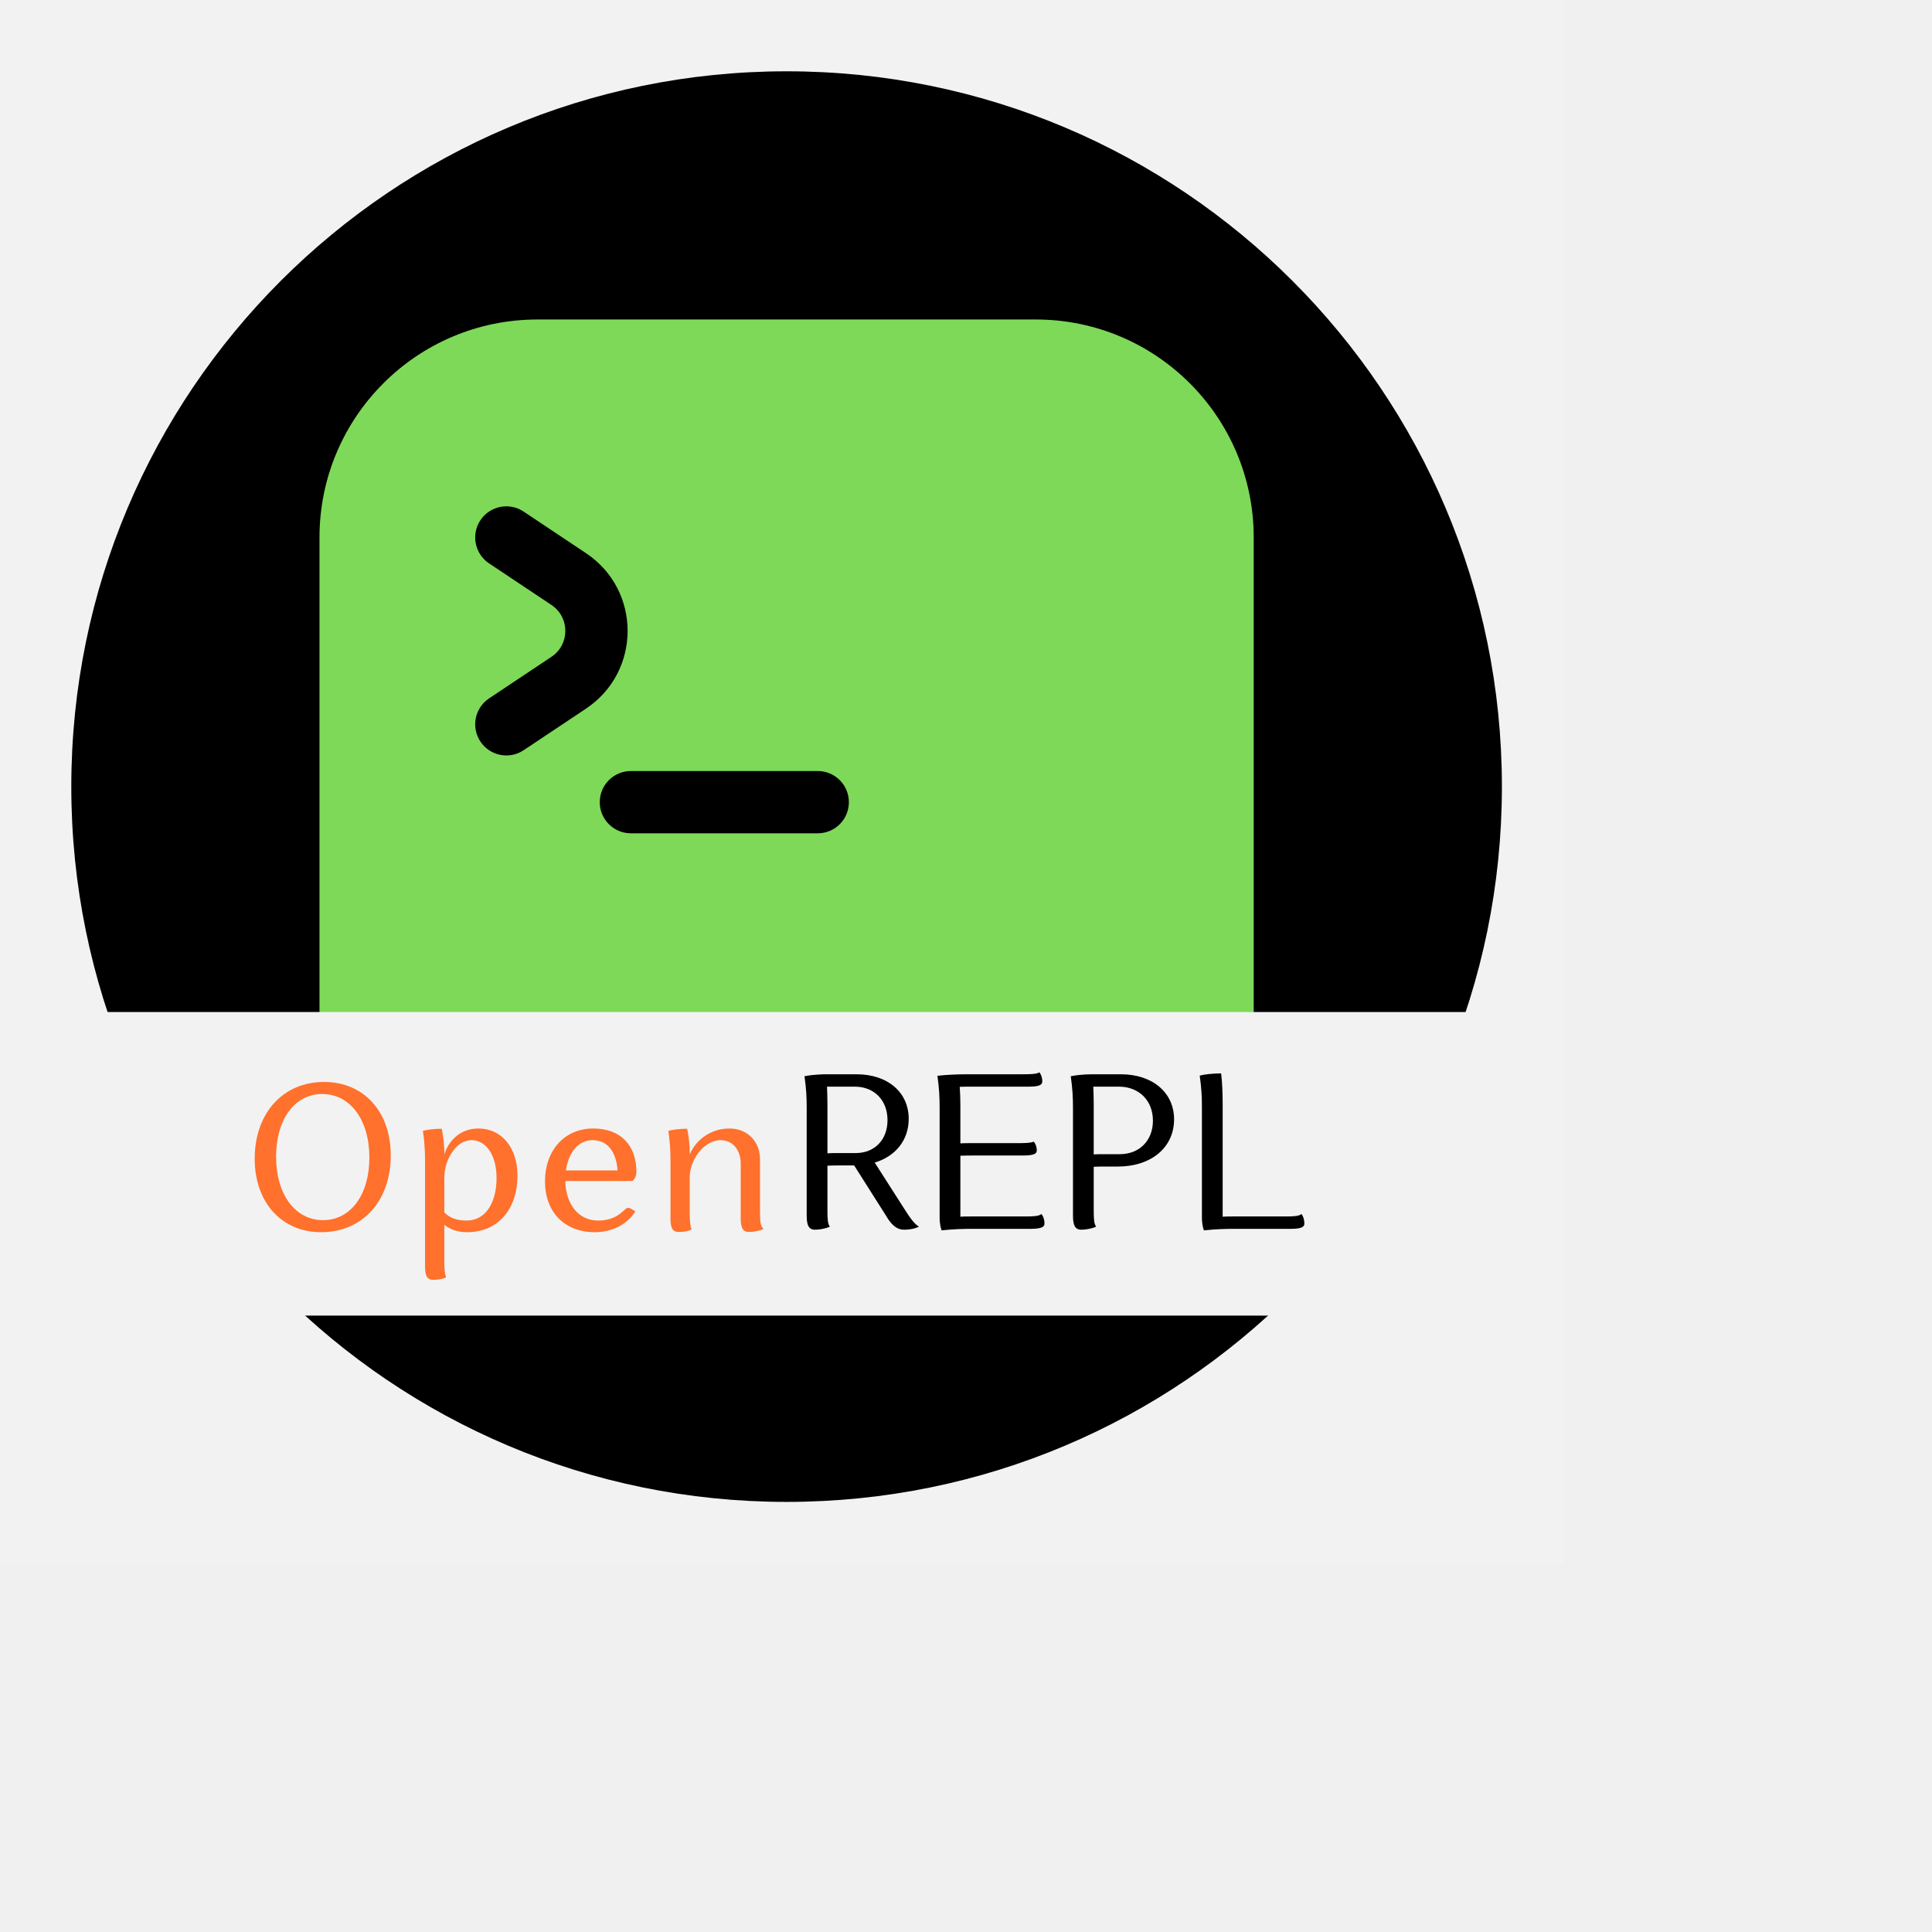
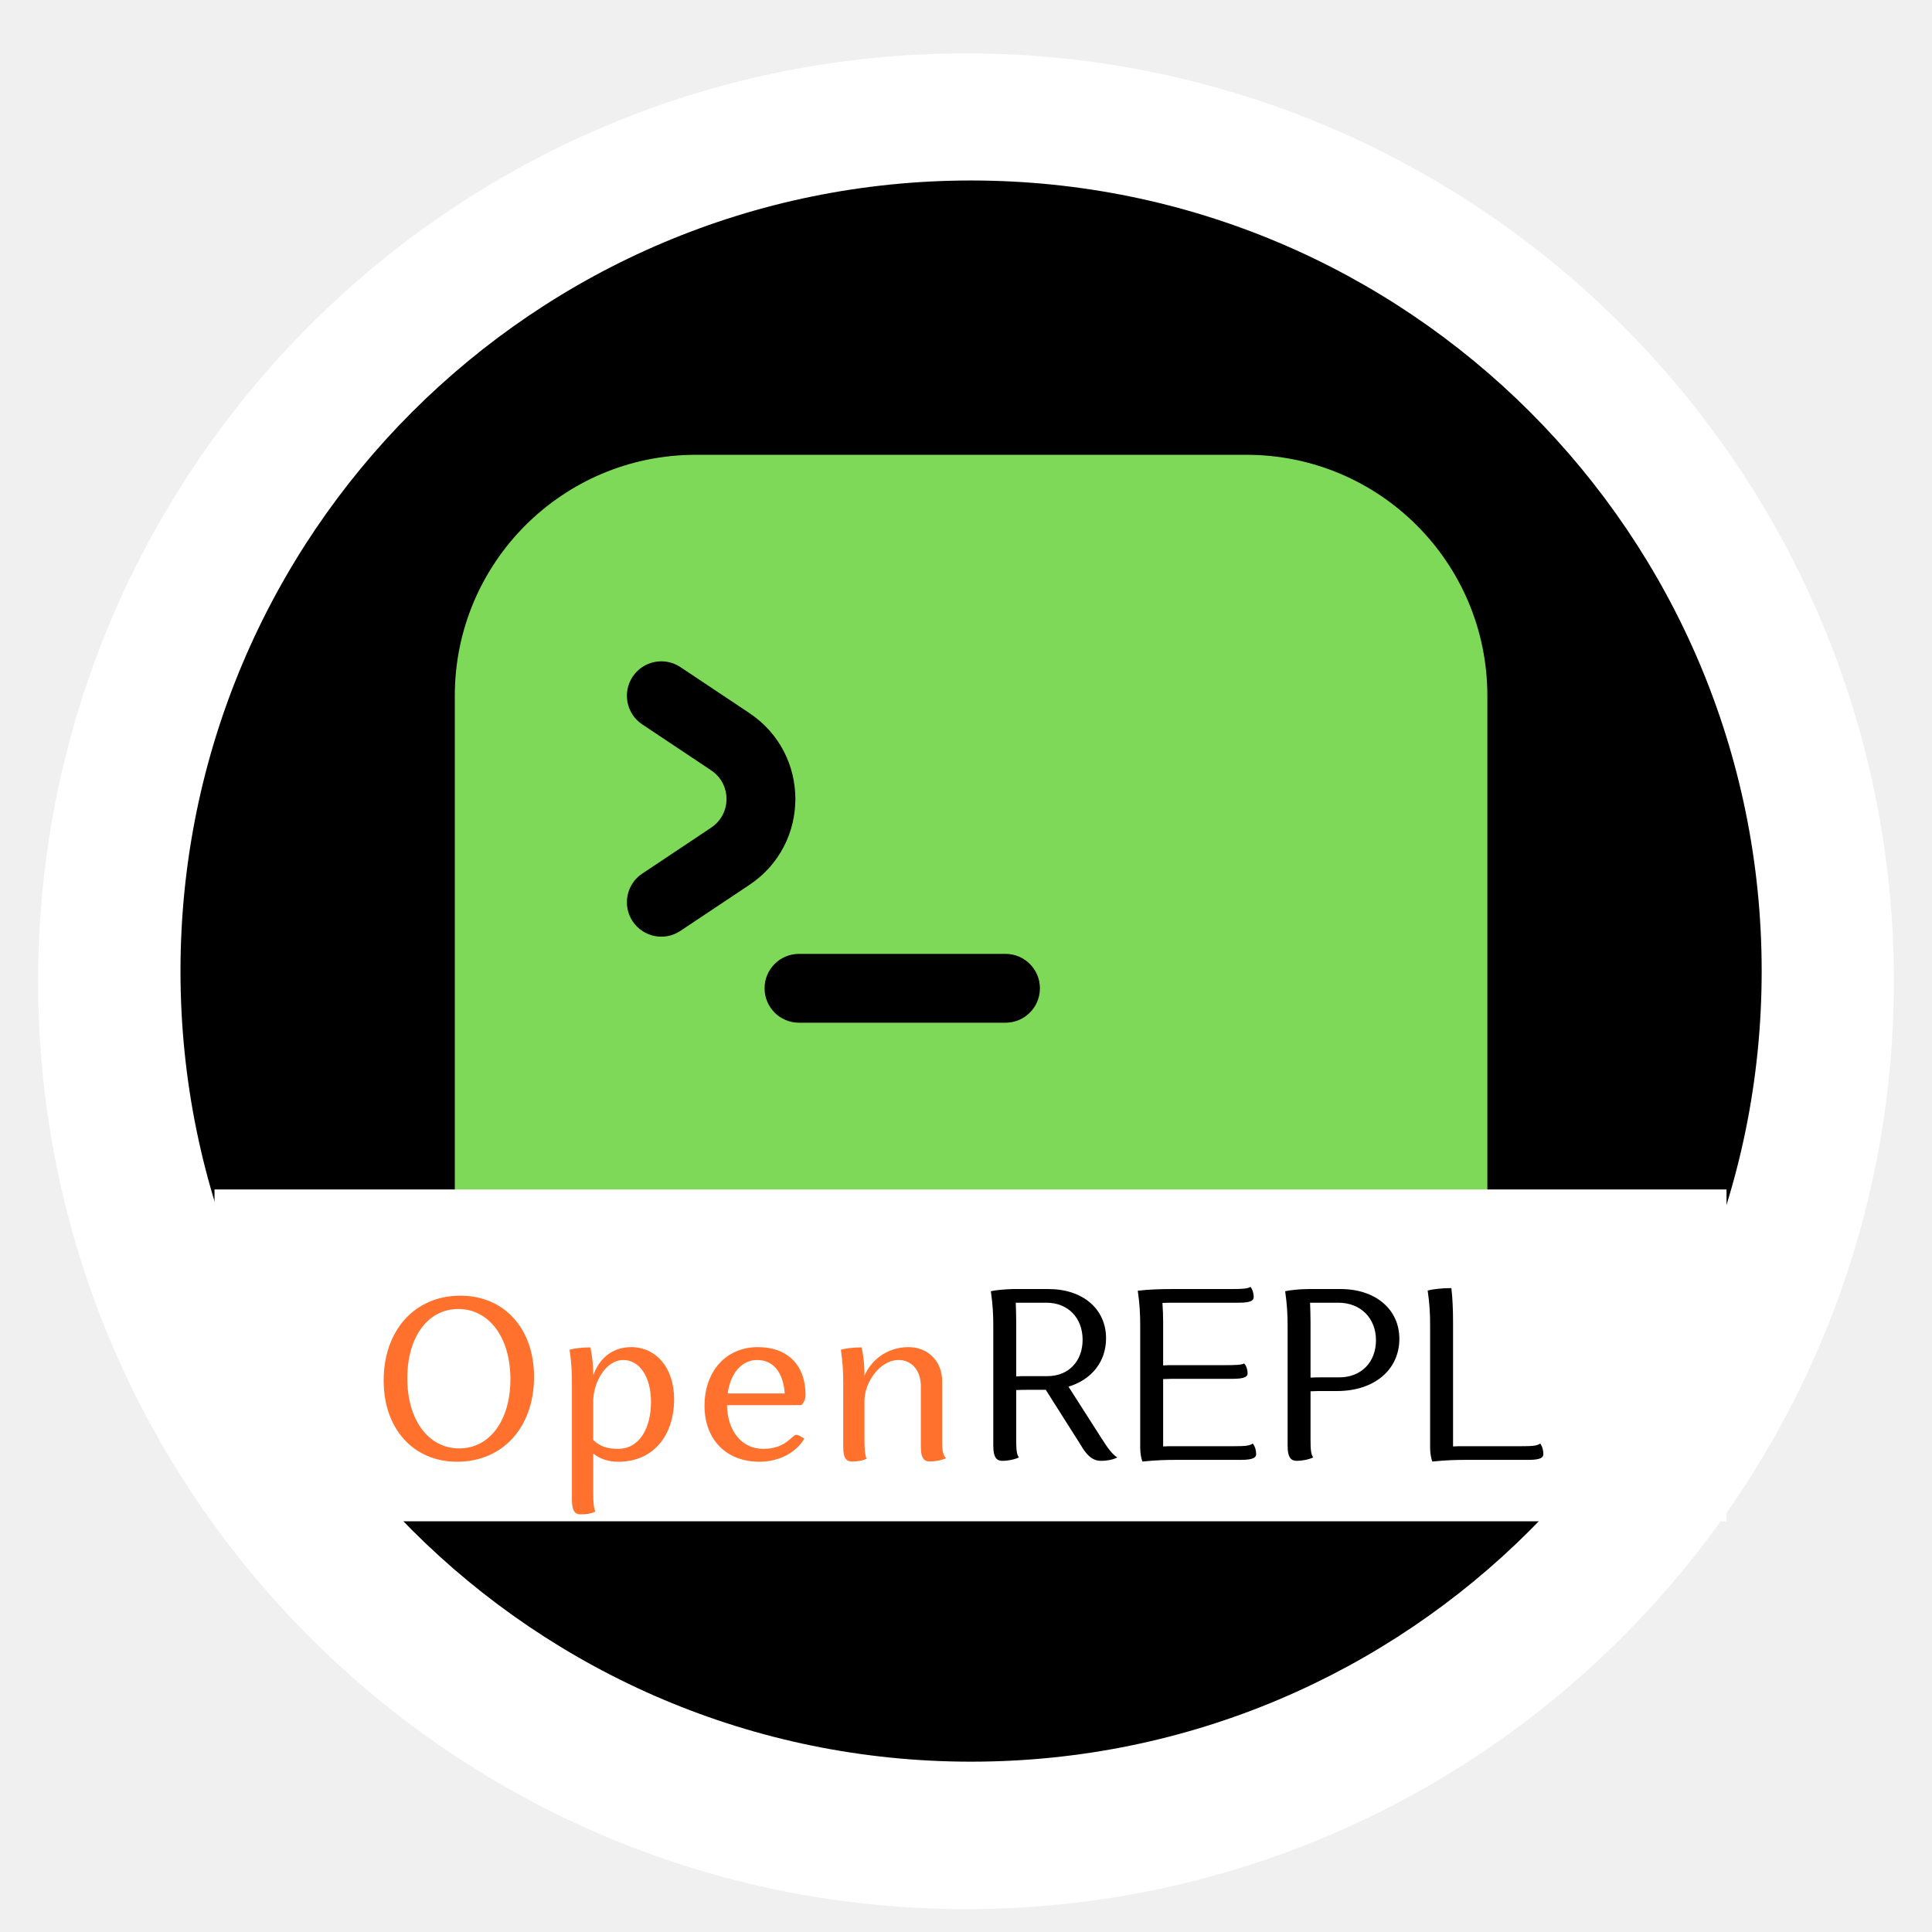
- <svg xmlns="http://www.w3.org/2000/svg" version="1.1" width="500" height="500" viewBox="80 80 420 420" xml:space="preserve">
+ <svg xmlns="http://www.w3.org/2000/svg" version="1.1" width="500" height="500" viewBox="60 60 380 380" xml:space="preserve">
  <defs>
</defs>
-   <rect x="0" y="0" width="100%" height="100%" fill="#F2F2F2" />
+   <g transform="matrix(0.5 0 0 0.5 250 253)" clip-path="url(#CLIPPATH_9184)">
+     <clipPath id="CLIPPATH_9184">
+       <ellipse transform="matrix(1 0 0 1 0 0)" cx="0" cy="0" rx="365" ry="365" />
+     </clipPath>
+     <ellipse style="stroke: rgb(0,0,0); stroke-width: 5; stroke-dasharray: none; stroke-linecap: butt; stroke-dashoffset: 0; stroke-linejoin: miter; stroke-miterlimit: 4; fill: white; fill-rule: nonzero; opacity: 1;" cx="0" cy="0" rx="370" ry="370" />
+   </g>
  <g transform="matrix(3.308095 0 0 3.308095 251 251)">
    <circle style="stroke: none; stroke-width: 0; stroke-dasharray: none; stroke-linecap: butt; stroke-dashoffset: 0; stroke-linejoin: miter; stroke-miterlimit: 4; fill: rgb(0,0,0); fill-rule: evenodd; opacity: 1;" cx="0" cy="0" r="47.006" />
  </g>
  <g transform="matrix(3.384836 0 0 3.384836 251 251)">
    <path style="stroke: none; stroke-width: 0; stroke-dasharray: none; stroke-linecap: butt; stroke-dashoffset: 0; stroke-linejoin: miter; stroke-miterlimit: 4; fill: rgb(126,217,88); fill-rule: evenodd; opacity: 1;" transform=" translate(-32, -32)" d="M 16 2 C 8.268 2 2 8.268 2 16 V 48 C 2 55.732 8.268 62 16 62 H 48 C 55.732 62 62 55.732 62 48 V 16 C 62 8.268 55.732 2 48 2 H 16 Z M 36 33 C 36 34.105 35.105 35 34 35 H 22 C 20.895 35 20 34.105 20 33 C 20 31.895 20.895 31 22 31 H 34 C 35.105 31 36 31.895 36 33 Z M 15.109 14.336 C 14.19 13.723 12.949 13.972 12.336 14.891 C 11.723 15.81 11.972 17.051 12.891 17.664 L 16.898 20.336 C 18.086 21.128 18.086 22.872 16.898 23.664 L 12.891 26.336 C 11.972 26.949 11.723 28.19 12.336 29.109 C 12.949 30.029 14.19 30.277 15.109 29.664 L 19.117 26.992 C 22.68 24.617 22.68 19.383 19.117 17.008 L 15.109 14.336 Z" stroke-linecap="round" />
  </g>
-   <g transform="matrix(0.4822335 0 0 0.08385655 251 333.0026)">
-     <rect style="stroke: none; stroke-width: 1; stroke-dasharray: none; stroke-linecap: butt; stroke-dashoffset: 0; stroke-linejoin: miter; stroke-miterlimit: 4; fill: rgb(242,242,242); fill-rule: evenodd; opacity: 1;" x="-393.5" y="-393.5" rx="0" ry="0" width="700" height="787" />
+   <g transform="matrix(0.3837357 0 0 0.08293137 253.1919 326.5861)">
+     <rect style="stroke: none; stroke-width: 1; stroke-dasharray: none; stroke-linecap: butt; stroke-dashoffset: 0; stroke-linejoin: miter; stroke-miterlimit: 4; fill: white; fill-rule: evenodd; opacity: 1;" x="-393.5" y="-393.5" rx="0" ry="0" width="775" height="787" />
  </g>
-   <g transform="matrix(1 -2.4493e-16 2.4493e-16 1 190.9589 333.1881)" style="">
+   <g transform="matrix(1 -2.4493e-16 2.4493e-16 1 191.05 332.824)" style="">
    <path fill="#FF712C" opacity="1" d="M-55.59-1.28C-55.59 8.19-49.75 14.68-41.15 14.68C-32.13 14.68-26.01 7.87-26.01-2.02C-26.01-11.49-31.85-17.98-40.50-17.98C-49.47-17.98-55.59-11.17-55.59-1.28ZM-50.94-1.74C-50.94-9.84-46.90-15.36-40.92-15.36C-34.84-15.36-30.66-9.75-30.66-1.56C-30.66 6.54-34.71 12.06-40.73 12.06C-46.80 12.06-50.94 6.45-50.94-1.74Z" />
    <path fill="#FF712C" opacity="1" d="M-18.56 22.18C-18.56 24.62-17.78 25.03-16.81 25.03C-15.85 25.03-14.88 24.94-13.96 24.48C-14.24 23.93-14.37 22.73-14.37 20.89L-14.37 13.07C-13.13 14.08-11.48 14.68-9.41 14.68C-2.46 14.68 1.54 9.39 1.54 2.40C1.54-3.86-2.05-7.86-6.92-7.86C-10.97-7.86-13.41-5.19-14.37-2.25L-14.37-2.57C-14.37-4.27-14.56-6.07-14.93-7.81C-16.67-7.81-18.24-7.58-19.02-7.35C-18.65-4.73-18.56-3.03-18.56-0.73ZM-8.44-5.33C-5.36-5.33-3.01-2.16-3.01 2.90C-3.01 8.01-5.22 12.15-9.50 12.15C-11.61 12.15-13.09 11.64-14.37 10.40L-14.37 2.58C-14.28-1.01-11.89-5.33-8.44-5.33Z" />
-     <path fill="#FF712C" opacity="1" d="M7.52 3.69C7.52 10.22 11.71 14.68 18.33 14.68C22.24 14.68 25.55 12.84 27.16 10.13L26.52 9.76C26.20 9.53 25.83 9.39 25.55 9.39C24.72 9.39 23.57 12.15 19.07 12.15C14.83 12.15 12.03 8.65 11.94 3.55L26.56 3.55C27.07 3.00 27.39 2.44 27.39 1.52C27.39-4.13 24.03-7.86 18.01-7.86C11.80-7.86 7.52-3.17 7.52 3.69ZM17.87-5.33C21.00-5.33 22.98-2.98 23.30 1.25L12.07 1.25C12.63-2.75 14.83-5.33 17.87-5.33Z" />
+     <path fill="#FF712C" opacity="1" d="M7.52 3.69C7.52 10.22 11.71 14.68 18.33 14.68C22.24 14.68 25.55 12.84 27.16 10.13L26.52 9.76C26.20 9.53 25.83 9.39 25.55 9.39C24.73 9.39 23.58 12.15 19.07 12.15C14.84 12.15 12.03 8.65 11.94 3.55L26.57 3.55C27.07 3.00 27.39 2.44 27.39 1.52C27.39-4.13 24.04-7.86 18.01-7.86C11.80-7.86 7.52-3.17 7.52 3.69ZM17.87-5.33C21.00-5.33 22.98-2.98 23.30 1.25L12.08 1.25C12.63-2.75 14.84-5.33 17.87-5.33Z" />
    <path fill="#FF712C" opacity="1" d="M50.07 11.78C50.07 14.22 50.90 14.63 51.82 14.63C52.69 14.63 54.03 14.45 55.04 13.99C54.39 13.44 54.26 12.33 54.26 10.49L54.26-1.19C54.26-5.05 51.50-7.86 47.63-7.86C43.22-7.86 40.13-5.05 38.98-2.20L38.98-2.57C38.98-4.27 38.80-6.07 38.43-7.81C36.68-7.81 35.12-7.58 34.34-7.35C34.71-4.73 34.80-3.03 34.80-0.73L34.80 11.78C34.80 14.22 35.58 14.63 36.55 14.63C37.51 14.63 38.48 14.54 39.40 14.08C39.12 13.53 38.98 12.33 38.98 10.49L38.98 2.67C38.98-0.87 41.97-5.33 45.70-5.33C48.28-5.33 50.07-3.26 50.07-0.18Z" />
  </g>
  <g transform="matrix(1 0 0 1 308.5767 332.0581)" style="">
    <path fill="#000000" opacity="1" d="M-53.21 12.29C-53.21 14.84-52.39 15.27-51.38 15.27C-50.57 15.27-49.18 15.08-48.17 14.60C-48.65 14.02-48.70 12.87-48.70 10.95L-48.70 1.35C-47.78 1.30-46.87 1.30-45.86 1.30L-42.89 1.30L-35.98 12.20C-34.44 14.89-33.10 15.27-31.99 15.27C-30.98 15.27-29.69 15.08-28.82 14.60C-29.83 13.97-30.70 12.77-31.94 10.81L-38.42 0.68C-33.86-0.71-31.03-4.22-31.03-8.83C-31.03-14.59-35.59-18.52-42.36-18.52L-49.37-18.52C-51.19-18.47-52.92-18.28-53.69-18.09C-53.30-15.35-53.21-13.58-53.21-11.18ZM-48.79-15.83L-42.74-15.83C-38.52-15.83-35.64-12.86-35.64-8.54C-35.64-4.31-38.42-1.39-42.55-1.39L-46.58-1.39C-47.30-1.39-48.02-1.39-48.70-1.34L-48.70-11.90C-48.70-13.19-48.74-14.54-48.79-15.83Z" />
    <path fill="#000000" opacity="1" d="M-6.17-0.86C-3.62-0.86-3.19-1.34-3.19-1.96C-3.19-2.49-3.34-3.31-3.86-3.88C-4.44-3.59-5.59-3.55-7.51-3.55L-17.69-3.55C-18.41-3.55-19.13-3.55-19.80-3.50L-19.80-11.90C-19.80-13.24-19.85-14.54-19.94-15.79C-19.13-15.83-18.31-15.83-17.40-15.83L-4.92-15.83C-2.42-15.83-1.99-16.31-1.99-16.99C-1.99-17.51-2.14-18.33-2.62-18.95C-3.19-18.57-4.39-18.52-6.31-18.52L-18.12-18.52C-20.38-18.52-22.78-18.43-24.79-18.19C-24.41-15.50-24.31-13.63-24.31-11.23L-24.31 12.73C-24.31 13.73-24.12 14.79-23.88 15.41C-21.14 15.13-19.37 15.08-16.97 15.08L-4.49 15.08C-1.94 15.08-1.51 14.55-1.51 13.93C-1.51 13.35-1.66 12.49-2.18 11.86C-2.76 12.34-3.91 12.39-5.83 12.39L-17.69 12.39C-18.41 12.39-19.08 12.39-19.80 12.44L-19.80-0.81C-18.89-0.86-17.98-0.86-16.97-0.86Z" />
    <path fill="#000000" opacity="1" d="M4.68 12.29C4.68 14.84 5.50 15.27 6.50 15.27C7.32 15.27 8.71 15.08 9.72 14.60C9.24 14.02 9.19 12.87 9.19 10.95L9.19 1.59C10.10 1.54 11.02 1.54 12.02 1.54L14.42 1.54C21.72 1.54 26.66-2.63 26.66-8.73C26.66-14.54 21.96-18.52 15.10-18.52L8.86-18.52C6.94-18.52 5.02-18.28 4.20-18.09C4.58-15.35 4.68-13.58 4.68-11.18ZM9.10-15.83L14.66-15.83C19.03-15.83 22.06-12.81 22.06-8.44C22.06-4.12 19.13-1.15 14.86-1.15L11.30-1.15C10.58-1.15 9.86-1.15 9.19-1.10L9.19-11.90C9.19-13.19 9.14-14.54 9.10-15.83Z" />
    <path fill="#000000" opacity="1" d="M52.06 15.08C54.60 15.08 54.98 14.55 54.98 13.93C54.98 13.35 54.84 12.49 54.36 11.86C53.78 12.34 52.63 12.39 50.71 12.39L39.34 12.39C38.62 12.39 37.94 12.39 37.22 12.44L37.22-12.04C37.22-14.30 37.13-16.70 36.89-18.71C35.02-18.71 33.05-18.47 32.23-18.23C32.62-15.50 32.71-13.72 32.71-11.32L32.71 12.73C32.71 13.73 32.90 14.79 33.14 15.41C35.88 15.13 37.66 15.08 40.06 15.08Z" />
  </g>
</svg>
